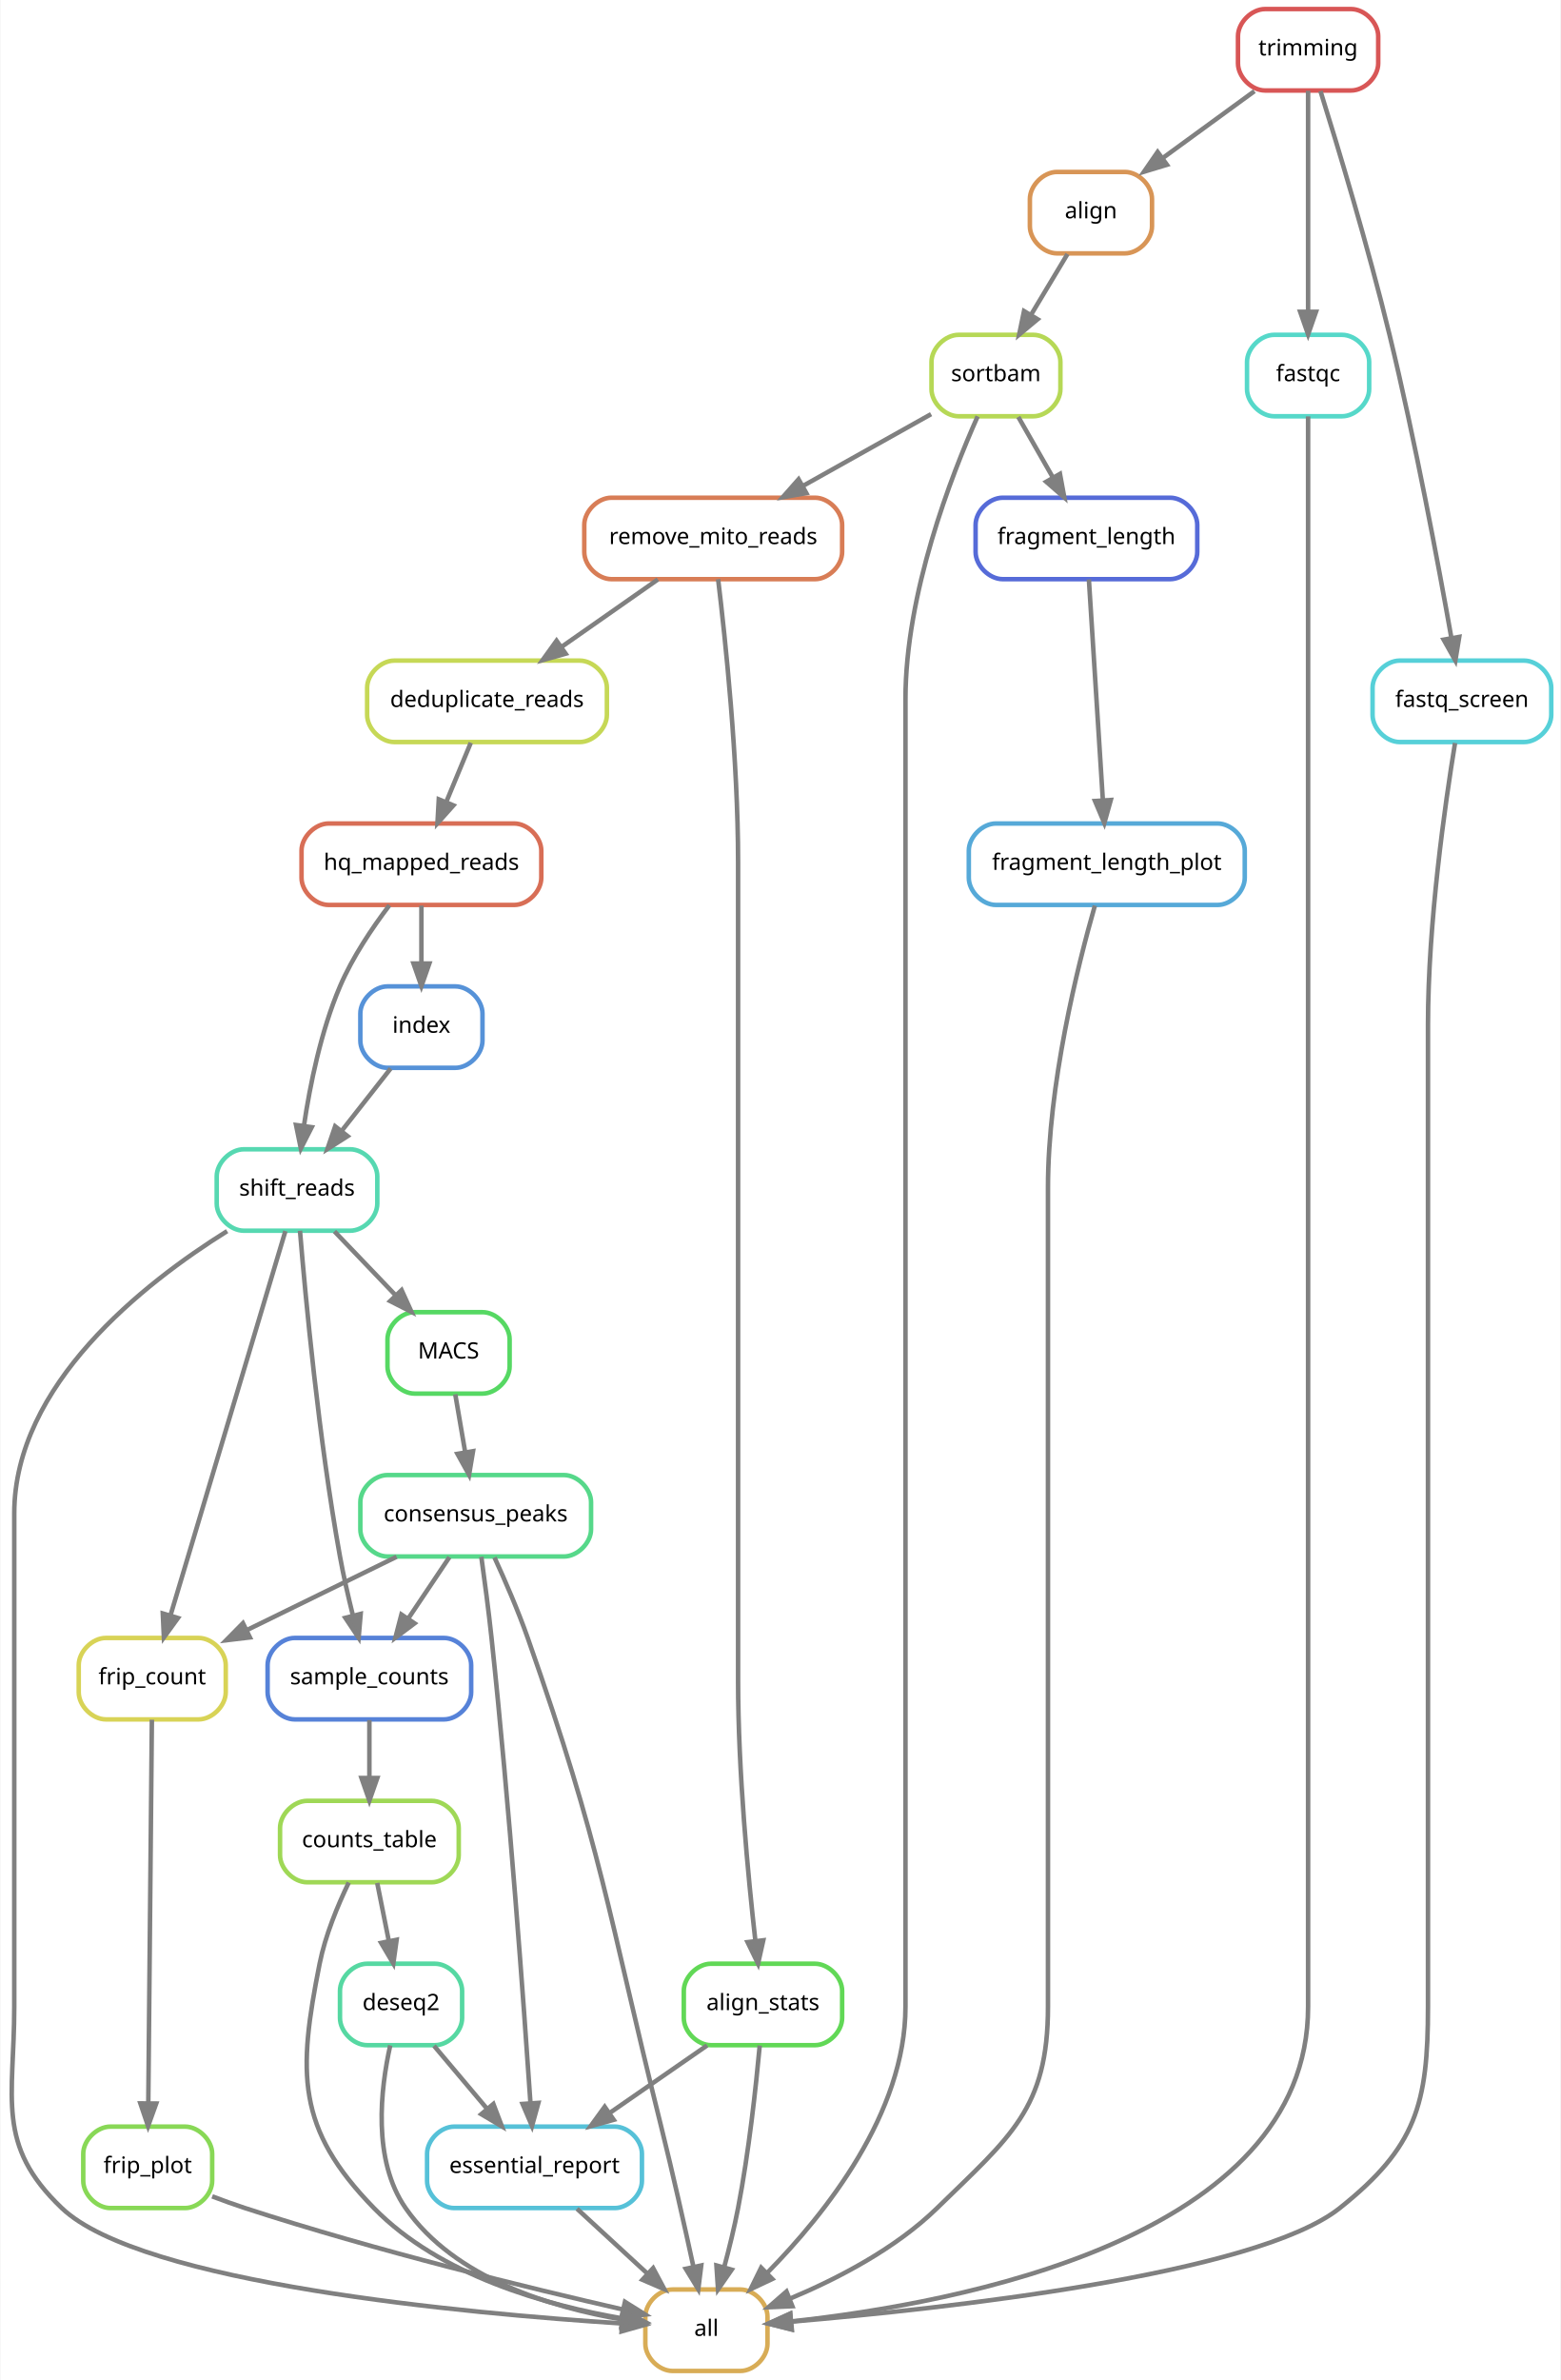
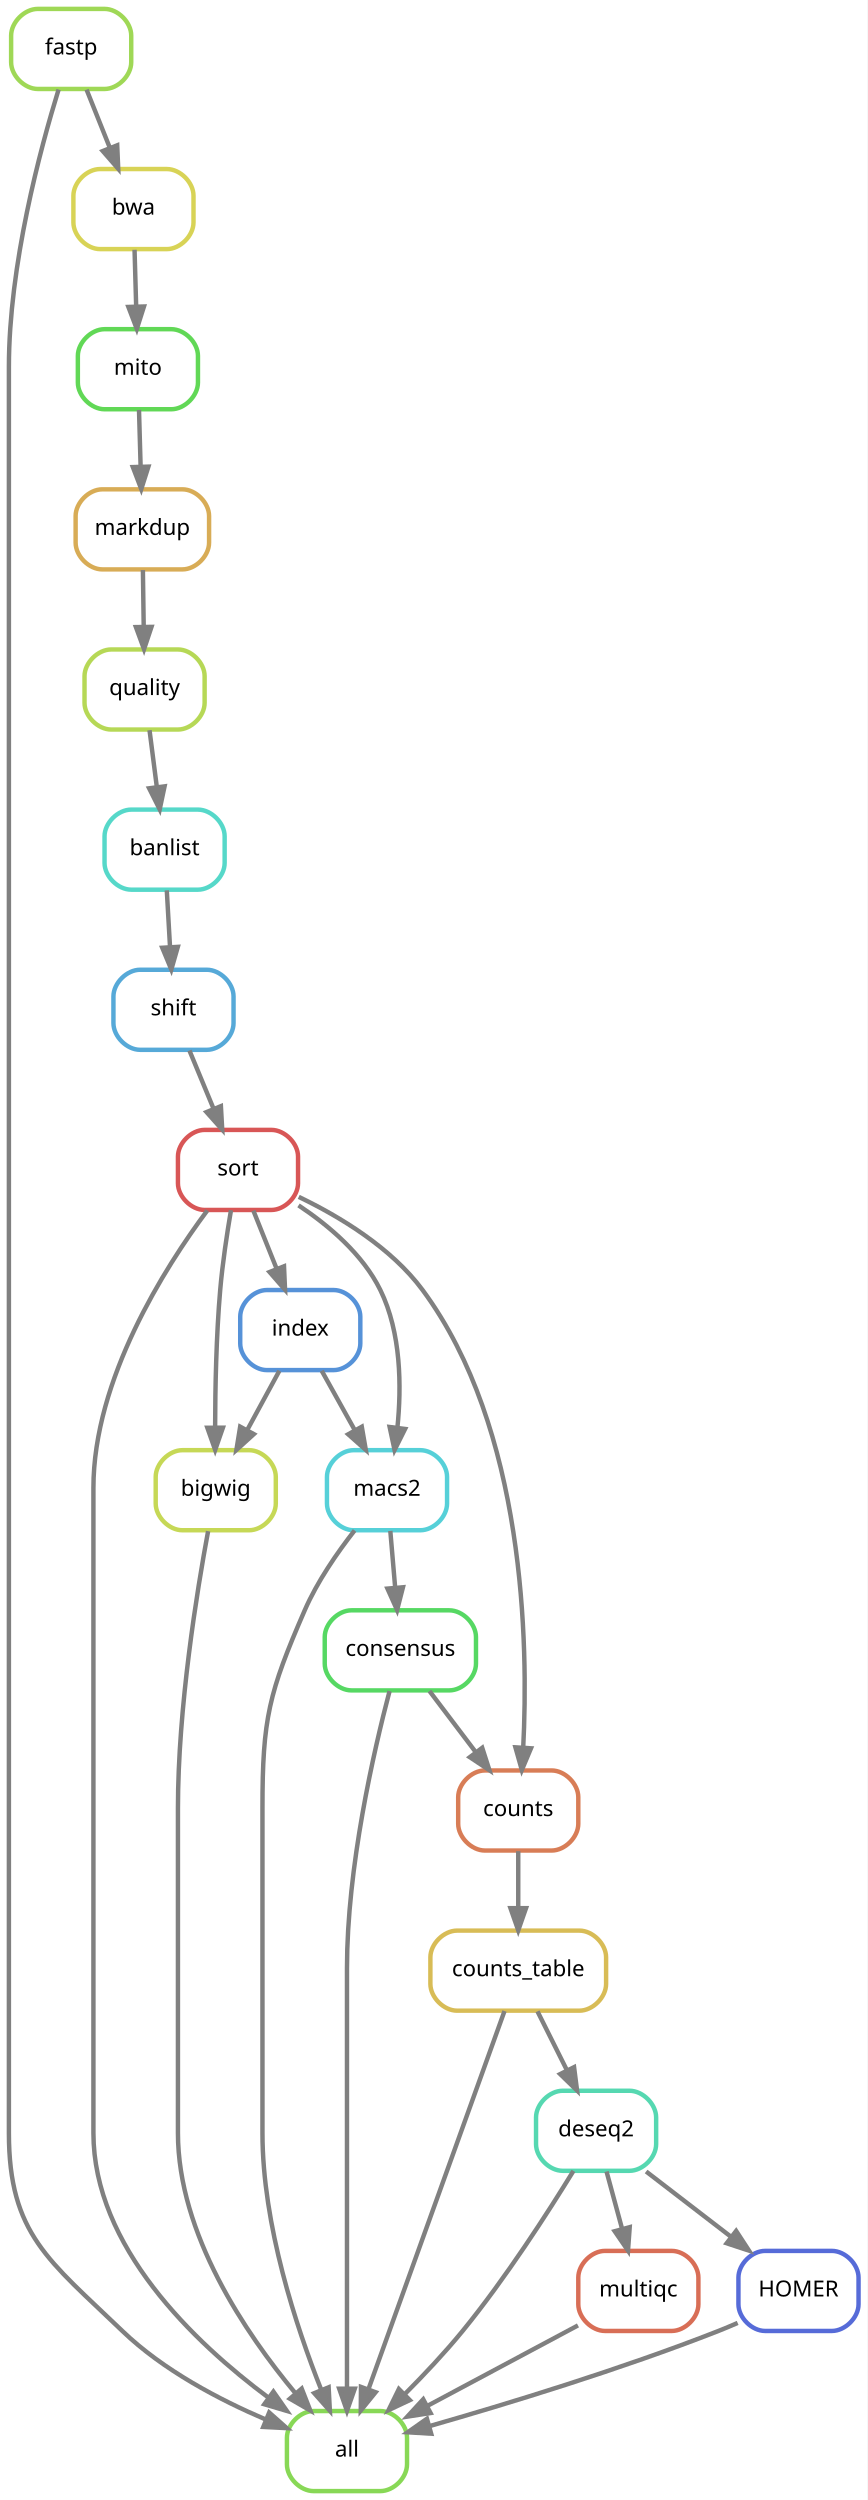
- <svg xmlns="http://www.w3.org/2000/svg" width="690pt" height="1052pt" viewBox="0.00 0.00 689.60 1052.00">
-   <g id="graph0" class="graph" transform="scale(1 1) rotate(0) translate(4 1048)">
-     <polygon fill="white" stroke="none" points="-4,4 -4,-1048 685.604,-1048 685.604,4 -4,4" />
+ <svg xmlns="http://www.w3.org/2000/svg" width="390pt" height="1124pt" viewBox="0.00 0.00 390.00 1124.00">
+   <g id="graph0" class="graph" transform="scale(1 1) rotate(0) translate(4 1120)">
+     <polygon fill="white" stroke="none" points="-4,4 -4,-1120 386,-1120 386,4 -4,4" />
    <g id="node1" class="node">
-       <path fill="none" stroke="#d8ac56" stroke-width="2" d="M323.104,-36C323.104,-36 293.104,-36 293.104,-36 287.104,-36 281.104,-30 281.104,-24 281.104,-24 281.104,-12 281.104,-12 281.104,-6 287.104,-0 293.104,-0 293.104,-0 323.104,-0 323.104,-0 329.104,-0 335.104,-6 335.104,-12 335.104,-12 335.104,-24 335.104,-24 335.104,-30 329.104,-36 323.104,-36" />
-       <text text-anchor="middle" x="308.104" y="-15.5" font-family="sans" font-size="10.00">all</text>
+       <path fill="none" stroke="#88d856" stroke-width="2" d="M167,-36C167,-36 137,-36 137,-36 131,-36 125,-30 125,-24 125,-24 125,-12 125,-12 125,-6 131,-0 137,-0 137,-0 167,-0 167,-0 173,-0 179,-6 179,-12 179,-12 179,-24 179,-24 179,-30 173,-36 167,-36" />
+       <text text-anchor="middle" x="152" y="-15.5" font-family="sans" font-size="10.00">all</text>
    </g>
    <g id="node2" class="node">
-       <path fill="none" stroke="#61d856" stroke-width="2" d="M356.104,-180C356.104,-180 310.104,-180 310.104,-180 304.104,-180 298.104,-174 298.104,-168 298.104,-168 298.104,-156 298.104,-156 298.104,-150 304.104,-144 310.104,-144 310.104,-144 356.104,-144 356.104,-144 362.104,-144 368.104,-150 368.104,-156 368.104,-156 368.104,-168 368.104,-168 368.104,-174 362.104,-180 356.104,-180" />
-       <text text-anchor="middle" x="333.104" y="-159.5" font-family="sans" font-size="10.00">align_stats</text>
+       <path fill="none" stroke="#9fd856" stroke-width="2" d="M43,-1116C43,-1116 13,-1116 13,-1116 7,-1116 1,-1110 1,-1104 1,-1104 1,-1092 1,-1092 1,-1086 7,-1080 13,-1080 13,-1080 43,-1080 43,-1080 49,-1080 55,-1086 55,-1092 55,-1092 55,-1104 55,-1104 55,-1110 49,-1116 43,-1116" />
+       <text text-anchor="middle" x="28" y="-1095.5" font-family="sans" font-size="10.00">fastp</text>
+     </g>
+     <g id="edge6" class="edge">
+       <path fill="none" stroke="grey" stroke-width="2" d="M22.334,-1079.73C14.152,-1053.21 0,-1000.73 0,-955 0,-955 0,-955 0,-161 0,-115.41 18.171,-103.633 51,-72 69.342,-54.326 94.751,-41.032 115.494,-32.179" />
+       <polygon fill="grey" stroke="grey" stroke-width="2" points="117.023,-35.335 124.952,-28.307 114.371,-28.857 117.023,-35.335" />
+     </g>
+     <g id="node9" class="node">
+       <path fill="none" stroke="#d8d356" stroke-width="2" d="M71,-1044C71,-1044 41,-1044 41,-1044 35,-1044 29,-1038 29,-1032 29,-1032 29,-1020 29,-1020 29,-1014 35,-1008 41,-1008 41,-1008 71,-1008 71,-1008 77,-1008 83,-1014 83,-1020 83,-1020 83,-1032 83,-1032 83,-1038 77,-1044 71,-1044" />
+       <text text-anchor="middle" x="56" y="-1023.5" font-family="sans" font-size="10.00">bwa</text>
+     </g>
+     <g id="edge16" class="edge">
+       <path fill="none" stroke="grey" stroke-width="2" d="M34.921,-1079.7C38.075,-1071.81 41.878,-1062.3 45.381,-1053.55" />
+       <polygon fill="grey" stroke="grey" stroke-width="2" points="48.694,-1054.69 49.158,-1044.1 42.195,-1052.09 48.694,-1054.69" />
+     </g>
+     <g id="node3" class="node">
+       <path fill="none" stroke="#d85656" stroke-width="2" d="M118,-612C118,-612 88,-612 88,-612 82,-612 76,-606 76,-600 76,-600 76,-588 76,-588 76,-582 82,-576 88,-576 88,-576 118,-576 118,-576 124,-576 130,-582 130,-588 130,-588 130,-600 130,-600 130,-606 124,-612 118,-612" />
+       <text text-anchor="middle" x="103" y="-591.5" font-family="sans" font-size="10.00">sort</text>
+     </g>
+     <g id="edge2" class="edge">
+       <path fill="none" stroke="grey" stroke-width="2" d="M89.215,-575.789C70.135,-550.179 38,-499.803 38,-451 38,-451 38,-451 38,-161 38,-109.997 83.274,-66.884 116.759,-41.971" />
+       <polygon fill="grey" stroke="grey" stroke-width="2" points="118.923,-44.726 124.984,-36.036 114.826,-39.05 118.923,-44.726" />
+     </g>
+     <g id="node10" class="node">
+       <path fill="none" stroke="#c6d856" stroke-width="2" d="M108,-468C108,-468 78,-468 78,-468 72,-468 66,-462 66,-456 66,-456 66,-444 66,-444 66,-438 72,-432 78,-432 78,-432 108,-432 108,-432 114,-432 120,-438 120,-444 120,-444 120,-456 120,-456 120,-462 114,-468 108,-468" />
+       <text text-anchor="middle" x="93" y="-447.5" font-family="sans" font-size="10.00">bigwig</text>
+     </g>
+     <g id="edge18" class="edge">
+       <path fill="none" stroke="grey" stroke-width="2" d="M99.85,-575.88C98.088,-565.531 96.041,-552.052 95,-540 93.216,-519.343 92.753,-495.894 92.716,-478.254" />
+       <polygon fill="grey" stroke="grey" stroke-width="2" points="96.216,-478.105 92.74,-468.097 89.216,-478.089 96.216,-478.105" />
+     </g>
+     <g id="node11" class="node">
+       <path fill="none" stroke="#5692d8" stroke-width="2" d="M146,-540C146,-540 116,-540 116,-540 110,-540 104,-534 104,-528 104,-528 104,-516 104,-516 104,-510 110,-504 116,-504 116,-504 146,-504 146,-504 152,-504 158,-510 158,-516 158,-516 158,-528 158,-528 158,-534 152,-540 146,-540" />
+       <text text-anchor="middle" x="131" y="-519.5" font-family="sans" font-size="10.00">index</text>
+     </g>
+     <g id="edge19" class="edge">
+       <path fill="none" stroke="grey" stroke-width="2" d="M109.921,-575.697C113.075,-567.813 116.878,-558.304 120.381,-549.546" />
+       <polygon fill="grey" stroke="grey" stroke-width="2" points="123.694,-550.689 124.158,-540.104 117.195,-548.089 123.694,-550.689" />
+     </g>
+     <g id="node12" class="node">
+       <path fill="none" stroke="#56d0d8" stroke-width="2" d="M185,-468C185,-468 155,-468 155,-468 149,-468 143,-462 143,-456 143,-456 143,-444 143,-444 143,-438 149,-432 155,-432 155,-432 185,-432 185,-432 191,-432 197,-438 197,-444 197,-444 197,-456 197,-456 197,-462 191,-468 185,-468" />
+       <text text-anchor="middle" x="170" y="-447.5" font-family="sans" font-size="10.00">macs2</text>
+     </g>
+     <g id="edge21" class="edge">
+       <path fill="none" stroke="grey" stroke-width="2" d="M130.211,-578.066C143.854,-568.994 159.116,-556.058 167,-540 176.398,-520.859 176.54,-496.508 174.672,-478.117" />
+       <polygon fill="grey" stroke="grey" stroke-width="2" points="178.127,-477.541 173.394,-468.062 171.183,-478.424 178.127,-477.541" />
+     </g>
+     <g id="node15" class="node">
+       <path fill="none" stroke="#d87d56" stroke-width="2" d="M244,-324C244,-324 214,-324 214,-324 208,-324 202,-318 202,-312 202,-312 202,-300 202,-300 202,-294 208,-288 214,-288 214,-288 244,-288 244,-288 250,-288 256,-294 256,-300 256,-300 256,-312 256,-312 256,-318 250,-324 244,-324" />
+       <text text-anchor="middle" x="229" y="-303.5" font-family="sans" font-size="10.00">counts</text>
+     </g>
+     <g id="edge24" class="edge">
+       <path fill="none" stroke="grey" stroke-width="2" d="M130.309,-581.881C148.615,-573.091 171.87,-559.108 186,-540 232.06,-477.712 233.622,-380.97 231.23,-334.178" />
+       <polygon fill="grey" stroke="grey" stroke-width="2" points="234.723,-333.959 230.618,-324.192 227.736,-334.387 234.723,-333.959" />
+     </g>
+     <g id="node4" class="node">
+       <path fill="none" stroke="#56a9d8" stroke-width="2" d="M89,-684C89,-684 59,-684 59,-684 53,-684 47,-678 47,-672 47,-672 47,-660 47,-660 47,-654 53,-648 59,-648 59,-648 89,-648 89,-648 95,-648 101,-654 101,-660 101,-660 101,-672 101,-672 101,-678 95,-684 89,-684" />
+       <text text-anchor="middle" x="74" y="-663.5" font-family="sans" font-size="10.00">shift</text>
+     </g>
+     <g id="edge10" class="edge">
+       <path fill="none" stroke="grey" stroke-width="2" d="M81.168,-647.697C84.434,-639.813 88.374,-630.304 92.002,-621.546" />
+       <polygon fill="grey" stroke="grey" stroke-width="2" points="95.32,-622.683 95.914,-612.104 88.853,-620.003 95.32,-622.683" />
+     </g>
+     <g id="node5" class="node">
+       <path fill="none" stroke="#56d8c9" stroke-width="2" d="M85,-756C85,-756 55,-756 55,-756 49,-756 43,-750 43,-744 43,-744 43,-732 43,-732 43,-726 49,-720 55,-720 55,-720 85,-720 85,-720 91,-720 97,-726 97,-732 97,-732 97,-744 97,-744 97,-750 91,-756 85,-756" />
+       <text text-anchor="middle" x="70" y="-735.5" font-family="sans" font-size="10.00">banlist</text>
    </g>
    <g id="edge11" class="edge">
-       <path fill="none" stroke="grey" stroke-width="2" d="M331.677,-143.83C330.019,-125.827 326.883,-96.765 322.104,-72 320.456,-63.458 318.2,-54.26 315.98,-45.962" />
-       <polygon fill="grey" stroke="grey" stroke-width="2" points="319.278,-44.754 313.237,-36.05 312.532,-46.622 319.278,-44.754" />
+       <path fill="none" stroke="grey" stroke-width="2" d="M70.989,-719.697C71.43,-711.983 71.959,-702.712 72.451,-694.112" />
+       <polygon fill="grey" stroke="grey" stroke-width="2" points="75.946,-694.288 73.023,-684.104 68.958,-693.888 75.946,-694.288" />
    </g>
-     <g id="node12" class="node">
-       <path fill="none" stroke="#56c1d8" stroke-width="2" d="M267.604,-108C267.604,-108 196.604,-108 196.604,-108 190.604,-108 184.604,-102 184.604,-96 184.604,-96 184.604,-84 184.604,-84 184.604,-78 190.604,-72 196.604,-72 196.604,-72 267.604,-72 267.604,-72 273.604,-72 279.604,-78 279.604,-84 279.604,-84 279.604,-96 279.604,-96 279.604,-102 273.604,-108 267.604,-108" />
-       <text text-anchor="middle" x="232.104" y="-87.5" font-family="sans" font-size="10.00">essential_report</text>
+     <g id="node6" class="node">
+       <path fill="none" stroke="#b6d856" stroke-width="2" d="M76,-828C76,-828 46,-828 46,-828 40,-828 34,-822 34,-816 34,-816 34,-804 34,-804 34,-798 40,-792 46,-792 46,-792 76,-792 76,-792 82,-792 88,-798 88,-804 88,-804 88,-816 88,-816 88,-822 82,-828 76,-828" />
+       <text text-anchor="middle" x="61" y="-807.5" font-family="sans" font-size="10.00">quality</text>
    </g>
-     <g id="edge24" class="edge">
-       <path fill="none" stroke="grey" stroke-width="2" d="M308.397,-143.876C295.436,-134.893 279.376,-123.763 265.339,-114.034" />
-       <polygon fill="grey" stroke="grey" stroke-width="2" points="267.119,-111.009 256.907,-108.19 263.132,-116.763 267.119,-111.009" />
+     <g id="edge12" class="edge">
+       <path fill="none" stroke="grey" stroke-width="2" d="M63.225,-791.697C64.216,-783.983 65.408,-774.712 66.514,-766.112" />
+       <polygon fill="grey" stroke="grey" stroke-width="2" points="69.997,-766.469 67.801,-756.104 63.054,-765.576 69.997,-766.469" />
    </g>
-     <g id="node3" class="node">
-       <path fill="none" stroke="#b6d856" stroke-width="2" d="M452.604,-900C452.604,-900 419.604,-900 419.604,-900 413.604,-900 407.604,-894 407.604,-888 407.604,-888 407.604,-876 407.604,-876 407.604,-870 413.604,-864 419.604,-864 419.604,-864 452.604,-864 452.604,-864 458.604,-864 464.604,-870 464.604,-876 464.604,-876 464.604,-888 464.604,-888 464.604,-894 458.604,-900 452.604,-900" />
-       <text text-anchor="middle" x="436.104" y="-879.5" font-family="sans" font-size="10.00">sortbam</text>
+     <g id="node7" class="node">
+       <path fill="none" stroke="#d8ac56" stroke-width="2" d="M78,-900C78,-900 42,-900 42,-900 36,-900 30,-894 30,-888 30,-888 30,-876 30,-876 30,-870 36,-864 42,-864 42,-864 78,-864 78,-864 84,-864 90,-870 90,-876 90,-876 90,-888 90,-888 90,-894 84,-900 78,-900" />
+       <text text-anchor="middle" x="60" y="-879.5" font-family="sans" font-size="10.00">markdup</text>
    </g>
-     <g id="edge2" class="edge">
-       <path fill="none" stroke="grey" stroke-width="2" d="M428.01,-863.949C416.322,-837.72 396.104,-785.614 396.104,-739 396.104,-739 396.104,-739 396.104,-161 396.104,-114.013 360.861,-69.627 334.982,-43.368" />
-       <polygon fill="grey" stroke="grey" stroke-width="2" points="337.217,-40.657 327.634,-36.137 332.306,-45.646 337.217,-40.657" />
+     <g id="edge13" class="edge">
+       <path fill="none" stroke="grey" stroke-width="2" d="M60.247,-863.697C60.357,-855.983 60.49,-846.712 60.613,-838.112" />
+       <polygon fill="grey" stroke="grey" stroke-width="2" points="64.112,-838.153 60.756,-828.104 57.113,-838.053 64.112,-838.153" />
+     </g>
+     <g id="node8" class="node">
+       <path fill="none" stroke="#61d856" stroke-width="2" d="M73,-972C73,-972 43,-972 43,-972 37,-972 31,-966 31,-960 31,-960 31,-948 31,-948 31,-942 37,-936 43,-936 43,-936 73,-936 73,-936 79,-936 85,-942 85,-948 85,-948 85,-960 85,-960 85,-966 79,-972 73,-972" />
+       <text text-anchor="middle" x="58" y="-951.5" font-family="sans" font-size="10.00">mito</text>
+     </g>
+     <g id="edge14" class="edge">
+       <path fill="none" stroke="grey" stroke-width="2" d="M58.494,-935.697C58.715,-927.983 58.98,-918.712 59.225,-910.112" />
+       <polygon fill="grey" stroke="grey" stroke-width="2" points="62.724,-910.2 59.511,-900.104 55.727,-910 62.724,-910.2" />
+     </g>
+     <g id="edge15" class="edge">
+       <path fill="none" stroke="grey" stroke-width="2" d="M56.494,-1007.7C56.715,-999.983 56.98,-990.712 57.225,-982.112" />
+       <polygon fill="grey" stroke="grey" stroke-width="2" points="60.724,-982.2 57.511,-972.104 53.727,-982 60.724,-982.2" />
+     </g>
+     <g id="edge1" class="edge">
+       <path fill="none" stroke="grey" stroke-width="2" d="M89.56,-431.592C84.592,-404.896 76,-352.188 76,-307 76,-307 76,-307 76,-161 76,-115.641 106.517,-70.749 128.875,-43.946" />
+       <polygon fill="grey" stroke="grey" stroke-width="2" points="131.645,-46.093 135.509,-36.228 126.336,-41.53 131.645,-46.093" />
+     </g>
+     <g id="edge17" class="edge">
+       <path fill="none" stroke="grey" stroke-width="2" d="M121.607,-503.697C117.235,-495.644 111.943,-485.894 107.105,-476.982" />
+       <polygon fill="grey" stroke="grey" stroke-width="2" points="110.132,-475.223 102.285,-468.104 103.98,-478.563 110.132,-475.223" />
+     </g>
+     <g id="edge20" class="edge">
+       <path fill="none" stroke="grey" stroke-width="2" d="M140.64,-503.697C145.127,-495.644 150.559,-485.894 155.524,-476.982" />
+       <polygon fill="grey" stroke="grey" stroke-width="2" points="158.661,-478.544 160.47,-468.104 152.546,-475.137 158.661,-478.544" />
+     </g>
+     <g id="edge4" class="edge">
+       <path fill="none" stroke="grey" stroke-width="2" d="M155.426,-431.911C147.686,-422.01 138.635,-408.968 133,-396 116.881,-358.904 114,-347.447 114,-307 114,-307 114,-307 114,-161 114,-119.633 129.235,-73.722 140.412,-45.605" />
+       <polygon fill="grey" stroke="grey" stroke-width="2" points="143.756,-46.673 144.31,-36.093 137.279,-44.019 143.756,-46.673" />
    </g>
    <g id="node13" class="node">
-       <path fill="none" stroke="#d87d56" stroke-width="2" d="M356.104,-828C356.104,-828 266.104,-828 266.104,-828 260.104,-828 254.104,-822 254.104,-816 254.104,-816 254.104,-804 254.104,-804 254.104,-798 260.104,-792 266.104,-792 266.104,-792 356.104,-792 356.104,-792 362.104,-792 368.104,-798 368.104,-804 368.104,-804 368.104,-816 368.104,-816 368.104,-822 362.104,-828 356.104,-828" />
-       <text text-anchor="middle" x="311.104" y="-807.5" font-family="sans" font-size="10.00">remove_mito_reads</text>
+       <path fill="none" stroke="#56d863" stroke-width="2" d="M198,-396C198,-396 154,-396 154,-396 148,-396 142,-390 142,-384 142,-384 142,-372 142,-372 142,-366 148,-360 154,-360 154,-360 198,-360 198,-360 204,-360 210,-366 210,-372 210,-372 210,-384 210,-384 210,-390 204,-396 198,-396" />
+       <text text-anchor="middle" x="176" y="-375.5" font-family="sans" font-size="10.00">consensus</text>
+     </g>
+     <g id="edge22" class="edge">
+       <path fill="none" stroke="grey" stroke-width="2" d="M171.483,-431.697C172.144,-423.983 172.939,-414.712 173.676,-406.112" />
+       <polygon fill="grey" stroke="grey" stroke-width="2" points="177.167,-406.367 174.534,-396.104 170.193,-405.769 177.167,-406.367" />
+     </g>
+     <g id="edge3" class="edge">
+       <path fill="none" stroke="grey" stroke-width="2" d="M171.143,-359.671C164.13,-333.079 152,-280.504 152,-235 152,-235 152,-235 152,-161 152,-120.996 152,-74.653 152,-46.08" />
+       <polygon fill="grey" stroke="grey" stroke-width="2" points="155.5,-46.049 152,-36.049 148.5,-46.049 155.5,-46.049" />
+     </g>
+     <g id="edge25" class="edge">
+       <path fill="none" stroke="grey" stroke-width="2" d="M189.101,-359.697C195.391,-351.389 203.047,-341.277 209.965,-332.141" />
+       <polygon fill="grey" stroke="grey" stroke-width="2" points="212.804,-334.19 216.05,-324.104 207.223,-329.964 212.804,-334.19" />
+     </g>
+     <g id="node14" class="node">
+       <path fill="none" stroke="#d8bc56" stroke-width="2" d="M256.5,-252C256.5,-252 201.5,-252 201.5,-252 195.5,-252 189.5,-246 189.5,-240 189.5,-240 189.5,-228 189.5,-228 189.5,-222 195.5,-216 201.5,-216 201.5,-216 256.5,-216 256.5,-216 262.5,-216 268.5,-222 268.5,-228 268.5,-228 268.5,-240 268.5,-240 268.5,-246 262.5,-252 256.5,-252" />
+       <text text-anchor="middle" x="229" y="-231.5" font-family="sans" font-size="10.00">counts_table</text>
+     </g>
+     <g id="edge8" class="edge">
+       <path fill="none" stroke="grey" stroke-width="2" d="M222.829,-215.849C209.453,-178.675 177.705,-90.439 161.65,-45.82" />
+       <polygon fill="grey" stroke="grey" stroke-width="2" points="164.879,-44.457 158.2,-36.233 158.293,-46.827 164.879,-44.457" />
+     </g>
+     <g id="node16" class="node">
+       <path fill="none" stroke="#56d8b1" stroke-width="2" d="M279,-180C279,-180 249,-180 249,-180 243,-180 237,-174 237,-168 237,-168 237,-156 237,-156 237,-150 243,-144 249,-144 249,-144 279,-144 279,-144 285,-144 291,-150 291,-156 291,-156 291,-168 291,-168 291,-174 285,-180 279,-180" />
+       <text text-anchor="middle" x="264" y="-159.5" font-family="sans" font-size="10.00">deseq2</text>
    </g>
    <g id="edge26" class="edge">
-       <path fill="none" stroke="grey" stroke-width="2" d="M407.427,-864.941C390.578,-855.505 369.037,-843.443 350.6,-833.118" />
-       <polygon fill="grey" stroke="grey" stroke-width="2" points="352.268,-830.04 341.833,-828.208 348.848,-836.148 352.268,-830.04" />
+       <path fill="none" stroke="grey" stroke-width="2" d="M237.652,-215.697C241.636,-207.728 246.45,-198.1 250.868,-189.264" />
+       <polygon fill="grey" stroke="grey" stroke-width="2" points="254.106,-190.614 255.448,-180.104 247.845,-187.483 254.106,-190.614" />
    </g>
-     <g id="node15" class="node">
-       <path fill="none" stroke="#566bd8" stroke-width="2" d="M513.104,-828C513.104,-828 439.104,-828 439.104,-828 433.104,-828 427.104,-822 427.104,-816 427.104,-816 427.104,-804 427.104,-804 427.104,-798 433.104,-792 439.104,-792 439.104,-792 513.104,-792 513.104,-792 519.104,-792 525.104,-798 525.104,-804 525.104,-804 525.104,-816 525.104,-816 525.104,-822 519.104,-828 513.104,-828" />
-       <text text-anchor="middle" x="476.104" y="-807.5" font-family="sans" font-size="10.00">fragment_length</text>
+     <g id="edge23" class="edge">
+       <path fill="none" stroke="grey" stroke-width="2" d="M229,-287.697C229,-279.983 229,-270.712 229,-262.112" />
+       <polygon fill="grey" stroke="grey" stroke-width="2" points="232.5,-262.104 229,-252.104 225.5,-262.104 232.5,-262.104" />
+     </g>
+     <g id="edge7" class="edge">
+       <path fill="none" stroke="grey" stroke-width="2" d="M253.81,-143.952C242.513,-125.543 223.324,-95.676 204,-72 196.057,-62.268 186.626,-52.265 177.99,-43.607" />
+       <polygon fill="grey" stroke="grey" stroke-width="2" points="180.243,-40.913 170.664,-36.386 175.329,-45.899 180.243,-40.913" />
+     </g>
+     <g id="node17" class="node">
+       <path fill="none" stroke="#d86e56" stroke-width="2" d="M298,-108C298,-108 268,-108 268,-108 262,-108 256,-102 256,-96 256,-96 256,-84 256,-84 256,-78 262,-72 268,-72 268,-72 298,-72 298,-72 304,-72 310,-78 310,-84 310,-84 310,-96 310,-96 310,-102 304,-108 298,-108" />
+       <text text-anchor="middle" x="283" y="-87.5" font-family="sans" font-size="10.00">multiqc</text>
+     </g>
+     <g id="edge27" class="edge">
+       <path fill="none" stroke="grey" stroke-width="2" d="M268.697,-143.697C270.813,-135.898 273.362,-126.509 275.718,-117.829" />
+       <polygon fill="grey" stroke="grey" stroke-width="2" points="279.116,-118.672 278.357,-108.104 272.36,-116.838 279.116,-118.672" />
+     </g>
+     <g id="node18" class="node">
+       <path fill="none" stroke="#566bd8" stroke-width="2" d="M370,-108C370,-108 340,-108 340,-108 334,-108 328,-102 328,-96 328,-96 328,-84 328,-84 328,-78 334,-72 340,-72 340,-72 370,-72 370,-72 376,-72 382,-78 382,-84 382,-84 382,-96 382,-96 382,-102 376,-108 370,-108" />
+       <text text-anchor="middle" x="355" y="-87.5" font-family="sans" font-size="10.00">HOMER</text>
    </g>
    <g id="edge28" class="edge">
-       <path fill="none" stroke="grey" stroke-width="2" d="M445.992,-863.697C450.594,-855.644 456.165,-845.894 461.257,-836.982" />
-       <polygon fill="grey" stroke="grey" stroke-width="2" points="464.408,-838.523 466.33,-828.104 458.33,-835.05 464.408,-838.523" />
+       <path fill="none" stroke="grey" stroke-width="2" d="M286.494,-143.697C297.955,-134.881 312.058,-124.032 324.484,-114.474" />
+       <polygon fill="grey" stroke="grey" stroke-width="2" points="326.972,-116.976 332.764,-108.104 322.704,-111.427 326.972,-116.976" />
    </g>
-     <g id="node4" class="node">
-       <path fill="none" stroke="#56a9d8" stroke-width="2" d="M534.104,-684C534.104,-684 436.104,-684 436.104,-684 430.104,-684 424.104,-678 424.104,-672 424.104,-672 424.104,-660 424.104,-660 424.104,-654 430.104,-648 436.104,-648 436.104,-648 534.104,-648 534.104,-648 540.104,-648 546.104,-654 546.104,-660 546.104,-660 546.104,-672 546.104,-672 546.104,-678 540.104,-684 534.104,-684" />
-       <text text-anchor="middle" x="485.104" y="-663.5" font-family="sans" font-size="10.00">fragment_length_plot</text>
-     </g>
-     <g id="edge4" class="edge">
-       <path fill="none" stroke="grey" stroke-width="2" d="M479.843,-647.698C472.246,-621.142 459.104,-568.614 459.104,-523 459.104,-523 459.104,-523 459.104,-161 459.104,-115.846 442.415,-103.542 410.104,-72 391.653,-53.987 365.843,-40.656 344.803,-31.869" />
-       <polygon fill="grey" stroke="grey" stroke-width="2" points="346.1,-28.618 335.515,-28.151 343.498,-35.117 346.1,-28.618" />
-     </g>
-     <g id="node5" class="node">
-       <path fill="none" stroke="#56d8c9" stroke-width="2" d="M589.104,-900C589.104,-900 559.104,-900 559.104,-900 553.104,-900 547.104,-894 547.104,-888 547.104,-888 547.104,-876 547.104,-876 547.104,-870 553.104,-864 559.104,-864 559.104,-864 589.104,-864 589.104,-864 595.104,-864 601.104,-870 601.104,-876 601.104,-876 601.104,-888 601.104,-888 601.104,-894 595.104,-900 589.104,-900" />
-       <text text-anchor="middle" x="574.104" y="-879.5" font-family="sans" font-size="10.00">fastqc</text>
+     <g id="edge5" class="edge">
+       <path fill="none" stroke="grey" stroke-width="2" d="M255.857,-74.496C236.184,-63.984 209.384,-49.663 187.936,-38.203" />
+       <polygon fill="grey" stroke="grey" stroke-width="2" points="189.578,-35.111 179.109,-33.486 186.279,-41.285 189.578,-35.111" />
    </g>
    <g id="edge9" class="edge">
-       <path fill="none" stroke="grey" stroke-width="2" d="M574.104,-863.951C574.104,-837.292 574.104,-784.115 574.104,-739 574.104,-739 574.104,-739 574.104,-161 574.104,-58.715 419.148,-29.846 345.775,-21.91" />
-       <polygon fill="grey" stroke="grey" stroke-width="2" points="345.869,-18.401 335.569,-20.884 345.169,-25.366 345.869,-18.401" />
-     </g>
-     <g id="node6" class="node">
-       <path fill="none" stroke="#56d0d8" stroke-width="2" d="M669.604,-756C669.604,-756 614.604,-756 614.604,-756 608.604,-756 602.604,-750 602.604,-744 602.604,-744 602.604,-732 602.604,-732 602.604,-726 608.604,-720 614.604,-720 614.604,-720 669.604,-720 669.604,-720 675.604,-720 681.604,-726 681.604,-732 681.604,-732 681.604,-744 681.604,-744 681.604,-750 675.604,-756 669.604,-756" />
-       <text text-anchor="middle" x="642.104" y="-735.5" font-family="sans" font-size="10.00">fastq_screen</text>
-     </g>
-     <g id="edge10" class="edge">
-       <path fill="none" stroke="grey" stroke-width="2" d="M639.069,-719.574C634.686,-692.855 627.104,-640.118 627.104,-595 627.104,-595 627.104,-595 627.104,-161 627.104,-117.813 621.89,-98.901 588.104,-72 551.09,-42.528 413.085,-27.51 345.659,-21.799" />
-       <polygon fill="grey" stroke="grey" stroke-width="2" points="345.723,-18.293 335.47,-20.962 345.15,-25.269 345.723,-18.293" />
-     </g>
-     <g id="node7" class="node">
-       <path fill="none" stroke="#56d88a" stroke-width="2" d="M245.104,-396C245.104,-396 167.104,-396 167.104,-396 161.104,-396 155.104,-390 155.104,-384 155.104,-384 155.104,-372 155.104,-372 155.104,-366 161.104,-360 167.104,-360 167.104,-360 245.104,-360 245.104,-360 251.104,-360 257.104,-366 257.104,-372 257.104,-372 257.104,-384 257.104,-384 257.104,-390 251.104,-396 245.104,-396" />
-       <text text-anchor="middle" x="206.104" y="-375.5" font-family="sans" font-size="10.00">consensus_peaks</text>
-     </g>
-     <g id="edge3" class="edge">
-       <path fill="none" stroke="grey" stroke-width="2" d="M214.411,-359.584C219.096,-349.362 224.846,-336.112 229.104,-324 262.108,-230.115 264.077,-204.573 288.104,-108 293.234,-87.383 298.48,-63.932 302.311,-46.281" />
-       <polygon fill="grey" stroke="grey" stroke-width="2" points="305.816,-46.629 304.5,-36.116 298.973,-45.155 305.816,-46.629" />
-     </g>
-     <g id="edge25" class="edge">
-       <path fill="none" stroke="grey" stroke-width="2" d="M208.592,-359.84C210.039,-349.477 211.824,-335.998 213.104,-324 221.027,-249.779 227.372,-161.945 230.318,-118.365" />
-       <polygon fill="grey" stroke="grey" stroke-width="2" points="233.817,-118.485 230.992,-108.273 226.833,-118.018 233.817,-118.485" />
-     </g>
-     <g id="node18" class="node">
-       <path fill="none" stroke="#d8d356" stroke-width="2" d="M83.604,-324C83.604,-324 42.604,-324 42.604,-324 36.604,-324 30.604,-318 30.604,-312 30.604,-312 30.604,-300 30.604,-300 30.604,-294 36.604,-288 42.604,-288 42.604,-288 83.604,-288 83.604,-288 89.604,-288 95.604,-294 95.604,-300 95.604,-300 95.604,-312 95.604,-312 95.604,-318 89.604,-324 83.604,-324" />
-       <text text-anchor="middle" x="63.104" y="-303.5" font-family="sans" font-size="10.00">frip_count</text>
-     </g>
-     <g id="edge31" class="edge">
-       <path fill="none" stroke="grey" stroke-width="2" d="M171.123,-359.876C151.099,-350.074 125.853,-337.716 104.803,-327.412" />
-       <polygon fill="grey" stroke="grey" stroke-width="2" points="106.285,-324.241 95.764,-322.987 103.207,-330.528 106.285,-324.241" />
-     </g>
-     <g id="node19" class="node">
-       <path fill="none" stroke="#5682d8" stroke-width="2" d="M192.104,-324C192.104,-324 126.104,-324 126.104,-324 120.104,-324 114.104,-318 114.104,-312 114.104,-312 114.104,-300 114.104,-300 114.104,-294 120.104,-288 126.104,-288 126.104,-288 192.104,-288 192.104,-288 198.104,-288 204.104,-294 204.104,-300 204.104,-300 204.104,-312 204.104,-312 204.104,-318 198.104,-324 192.104,-324" />
-       <text text-anchor="middle" x="159.104" y="-303.5" font-family="sans" font-size="10.00">sample_counts</text>
-     </g>
-     <g id="edge33" class="edge">
-       <path fill="none" stroke="grey" stroke-width="2" d="M194.486,-359.697C188.966,-351.474 182.257,-341.483 176.173,-332.421" />
-       <polygon fill="grey" stroke="grey" stroke-width="2" points="179.069,-330.456 170.589,-324.104 173.257,-334.358 179.069,-330.456" />
-     </g>
-     <g id="node8" class="node">
-       <path fill="none" stroke="#88d856" stroke-width="2" d="M77.604,-108C77.604,-108 44.604,-108 44.604,-108 38.604,-108 32.604,-102 32.604,-96 32.604,-96 32.604,-84 32.604,-84 32.604,-78 38.604,-72 44.604,-72 44.604,-72 77.604,-72 77.604,-72 83.604,-72 89.604,-78 89.604,-84 89.604,-84 89.604,-96 89.604,-96 89.604,-102 83.604,-108 77.604,-108" />
-       <text text-anchor="middle" x="61.104" y="-87.5" font-family="sans" font-size="10.00">frip_plot</text>
-     </g>
-     <g id="edge8" class="edge">
-       <path fill="none" stroke="grey" stroke-width="2" d="M89.608,-77.168C94.411,-75.337 99.373,-73.544 104.104,-72 161.671,-53.221 230.052,-36.574 271.214,-27.15" />
-       <polygon fill="grey" stroke="grey" stroke-width="2" points="272.093,-30.54 281.07,-24.913 270.543,-23.713 272.093,-30.54" />
-     </g>
-     <g id="node9" class="node">
-       <path fill="none" stroke="#9fd856" stroke-width="2" d="M186.604,-252C186.604,-252 131.604,-252 131.604,-252 125.604,-252 119.604,-246 119.604,-240 119.604,-240 119.604,-228 119.604,-228 119.604,-222 125.604,-216 131.604,-216 131.604,-216 186.604,-216 186.604,-216 192.604,-216 198.604,-222 198.604,-228 198.604,-228 198.604,-240 198.604,-240 198.604,-246 192.604,-252 186.604,-252" />
-       <text text-anchor="middle" x="159.104" y="-231.5" font-family="sans" font-size="10.00">counts_table</text>
-     </g>
-     <g id="edge7" class="edge">
-       <path fill="none" stroke="grey" stroke-width="2" d="M149.974,-215.88C145.097,-205.756 139.597,-192.506 137.104,-180 127.493,-131.778 126.76,-107.189 161.104,-72 190.342,-42.043 237.739,-28.944 270.782,-23.264" />
-       <polygon fill="grey" stroke="grey" stroke-width="2" points="271.627,-26.675 280.965,-21.669 270.543,-19.759 271.627,-26.675" />
-     </g>
-     <g id="node11" class="node">
-       <path fill="none" stroke="#56d8a2" stroke-width="2" d="M188.104,-180C188.104,-180 158.104,-180 158.104,-180 152.104,-180 146.104,-174 146.104,-168 146.104,-168 146.104,-156 146.104,-156 146.104,-150 152.104,-144 158.104,-144 158.104,-144 188.104,-144 188.104,-144 194.104,-144 200.104,-150 200.104,-156 200.104,-156 200.104,-168 200.104,-168 200.104,-174 194.104,-180 188.104,-180" />
-       <text text-anchor="middle" x="173.104" y="-159.5" font-family="sans" font-size="10.00">deseq2</text>
-     </g>
-     <g id="edge22" class="edge">
-       <path fill="none" stroke="grey" stroke-width="2" d="M162.565,-215.697C164.108,-207.983 165.962,-198.712 167.682,-190.112" />
-       <polygon fill="grey" stroke="grey" stroke-width="2" points="171.154,-190.597 169.683,-180.104 164.29,-189.224 171.154,-190.597" />
-     </g>
-     <g id="node10" class="node">
-       <path fill="none" stroke="#56d8b1" stroke-width="2" d="M150.604,-540C150.604,-540 103.604,-540 103.604,-540 97.604,-540 91.604,-534 91.604,-528 91.604,-528 91.604,-516 91.604,-516 91.604,-510 97.604,-504 103.604,-504 103.604,-504 150.604,-504 150.604,-504 156.604,-504 162.604,-510 162.604,-516 162.604,-516 162.604,-528 162.604,-528 162.604,-534 156.604,-540 150.604,-540" />
-       <text text-anchor="middle" x="127.104" y="-519.5" font-family="sans" font-size="10.00">shift_reads</text>
-     </g>
-     <g id="edge6" class="edge">
-       <path fill="none" stroke="grey" stroke-width="2" d="M96.206,-503.817C59.189,-480.693 2.104,-435.82 2.104,-379 2.104,-379 2.104,-379 2.104,-161 2.104,-120.358 -6.313,-100.042 23.104,-72 58.187,-38.557 201.814,-25.436 270.79,-20.988" />
-       <polygon fill="grey" stroke="grey" stroke-width="2" points="271.033,-24.48 280.798,-20.37 270.601,-17.493 271.033,-24.48" />
-     </g>
-     <g id="node17" class="node">
-       <path fill="none" stroke="#56d863" stroke-width="2" d="M209.104,-468C209.104,-468 179.104,-468 179.104,-468 173.104,-468 167.104,-462 167.104,-456 167.104,-456 167.104,-444 167.104,-444 167.104,-438 173.104,-432 179.104,-432 179.104,-432 209.104,-432 209.104,-432 215.104,-432 221.104,-438 221.104,-444 221.104,-444 221.104,-456 221.104,-456 221.104,-462 215.104,-468 209.104,-468" />
-       <text text-anchor="middle" x="194.104" y="-447.5" font-family="sans" font-size="10.00">MACS</text>
-     </g>
-     <g id="edge29" class="edge">
-       <path fill="none" stroke="grey" stroke-width="2" d="M143.666,-503.697C151.78,-495.22 161.692,-484.864 170.575,-475.583" />
-       <polygon fill="grey" stroke="grey" stroke-width="2" points="173.347,-477.749 177.733,-468.104 168.29,-472.908 173.347,-477.749" />
-     </g>
-     <g id="edge30" class="edge">
-       <path fill="none" stroke="grey" stroke-width="2" d="M121.975,-503.849C110.858,-466.675 84.469,-378.439 71.125,-333.82" />
-       <polygon fill="grey" stroke="grey" stroke-width="2" points="74.477,-332.81 68.258,-324.232 67.77,-334.816 74.477,-332.81" />
-     </g>
-     <g id="edge32" class="edge">
-       <path fill="none" stroke="grey" stroke-width="2" d="M128.42,-503.977C130.853,-474.489 136.683,-412.068 146.104,-360 147.646,-351.478 149.744,-342.285 151.805,-333.987" />
-       <polygon fill="grey" stroke="grey" stroke-width="2" points="155.254,-334.627 154.35,-324.071 148.474,-332.887 155.254,-334.627" />
-     </g>
-     <g id="edge5" class="edge">
-       <path fill="none" stroke="grey" stroke-width="2" d="M168.323,-143.895C164.016,-124.614 160.381,-93.199 175.104,-72 196.696,-40.91 239.663,-28.054 270.935,-22.74" />
-       <polygon fill="grey" stroke="grey" stroke-width="2" points="271.679,-26.167 281.043,-21.212 270.633,-19.246 271.679,-26.167" />
-     </g>
-     <g id="edge23" class="edge">
-       <path fill="none" stroke="grey" stroke-width="2" d="M187.689,-143.697C194.762,-135.305 203.388,-125.07 211.15,-115.861" />
-       <polygon fill="grey" stroke="grey" stroke-width="2" points="213.919,-118.006 217.688,-108.104 208.567,-113.495 213.919,-118.006" />
-     </g>
-     <g id="edge1" class="edge">
-       <path fill="none" stroke="grey" stroke-width="2" d="M250.891,-71.697C260.278,-63.05 271.789,-52.449 282.018,-43.027" />
-       <polygon fill="grey" stroke="grey" stroke-width="2" points="284.55,-45.453 289.534,-36.104 279.807,-40.305 284.55,-45.453" />
-     </g>
-     <g id="edge12" class="edge">
-       <path fill="none" stroke="grey" stroke-width="2" d="M313.278,-791.984C316.483,-765.369 322.104,-712.25 322.104,-667 322.104,-667 322.104,-667 322.104,-305 322.104,-264.876 326.524,-218.565 329.76,-190.032" />
-       <polygon fill="grey" stroke="grey" stroke-width="2" points="333.246,-190.355 330.931,-180.016 326.294,-189.542 333.246,-190.355" />
-     </g>
-     <g id="node22" class="node">
-       <path fill="none" stroke="#c6d856" stroke-width="2" d="M252.104,-756C252.104,-756 170.104,-756 170.104,-756 164.104,-756 158.104,-750 158.104,-744 158.104,-744 158.104,-732 158.104,-732 158.104,-726 164.104,-720 170.104,-720 170.104,-720 252.104,-720 252.104,-720 258.104,-720 264.104,-726 264.104,-732 264.104,-732 264.104,-744 264.104,-744 264.104,-750 258.104,-756 252.104,-756" />
-       <text text-anchor="middle" x="211.104" y="-735.5" font-family="sans" font-size="10.00">deduplicate_reads</text>
-     </g>
-     <g id="edge36" class="edge">
-       <path fill="none" stroke="grey" stroke-width="2" d="M286.642,-791.876C273.809,-782.893 257.908,-771.763 244.01,-762.034" />
-       <polygon fill="grey" stroke="grey" stroke-width="2" points="245.861,-759.057 235.661,-756.19 241.846,-764.792 245.861,-759.057" />
-     </g>
-     <g id="node14" class="node">
-       <path fill="none" stroke="#d89556" stroke-width="2" d="M493.104,-972C493.104,-972 463.104,-972 463.104,-972 457.104,-972 451.104,-966 451.104,-960 451.104,-960 451.104,-948 451.104,-948 451.104,-942 457.104,-936 463.104,-936 463.104,-936 493.104,-936 493.104,-936 499.104,-936 505.104,-942 505.104,-948 505.104,-948 505.104,-960 505.104,-960 505.104,-966 499.104,-972 493.104,-972" />
-       <text text-anchor="middle" x="478.104" y="-951.5" font-family="sans" font-size="10.00">align</text>
-     </g>
-     <g id="edge13" class="edge">
-       <path fill="none" stroke="grey" stroke-width="2" d="M467.722,-935.697C462.84,-927.559 456.918,-917.689 451.525,-908.701" />
-       <polygon fill="grey" stroke="grey" stroke-width="2" points="454.513,-906.879 446.367,-900.104 448.511,-910.48 454.513,-906.879" />
-     </g>
-     <g id="edge14" class="edge">
-       <path fill="none" stroke="grey" stroke-width="2" d="M477.19,-791.871C478.724,-767.67 481.542,-723.211 483.368,-694.393" />
-       <polygon fill="grey" stroke="grey" stroke-width="2" points="486.875,-694.391 484.015,-684.189 479.889,-693.948 486.875,-694.391" />
-     </g>
-     <g id="node16" class="node">
-       <path fill="none" stroke="#d85656" stroke-width="2" d="M593.104,-1044C593.104,-1044 555.104,-1044 555.104,-1044 549.104,-1044 543.104,-1038 543.104,-1032 543.104,-1032 543.104,-1020 543.104,-1020 543.104,-1014 549.104,-1008 555.104,-1008 555.104,-1008 593.104,-1008 593.104,-1008 599.104,-1008 605.104,-1014 605.104,-1020 605.104,-1020 605.104,-1032 605.104,-1032 605.104,-1038 599.104,-1044 593.104,-1044" />
-       <text text-anchor="middle" x="574.104" y="-1023.5" font-family="sans" font-size="10.00">trimming</text>
-     </g>
-     <g id="edge15" class="edge">
-       <path fill="none" stroke="grey" stroke-width="2" d="M574.104,-1007.87C574.104,-983.67 574.104,-939.211 574.104,-910.393" />
-       <polygon fill="grey" stroke="grey" stroke-width="2" points="577.604,-910.189 574.104,-900.189 570.604,-910.189 577.604,-910.189" />
-     </g>
-     <g id="edge16" class="edge">
-       <path fill="none" stroke="grey" stroke-width="2" d="M579.578,-1007.73C587.071,-983.729 600.668,-938.843 610.104,-900 621.467,-853.225 631.766,-798.086 637.459,-765.983" />
-       <polygon fill="grey" stroke="grey" stroke-width="2" points="640.925,-766.479 639.207,-756.024 634.03,-765.268 640.925,-766.479" />
-     </g>
-     <g id="edge27" class="edge">
-       <path fill="none" stroke="grey" stroke-width="2" d="M550.374,-1007.7C538.167,-998.796 523.119,-987.823 509.92,-978.199" />
-       <polygon fill="grey" stroke="grey" stroke-width="2" points="511.704,-975.168 501.562,-972.104 507.58,-980.824 511.704,-975.168" />
-     </g>
-     <g id="edge17" class="edge">
-       <path fill="none" stroke="grey" stroke-width="2" d="M197.071,-431.697C198.393,-423.983 199.982,-414.712 201.456,-406.112" />
-       <polygon fill="grey" stroke="grey" stroke-width="2" points="204.932,-406.552 203.172,-396.104 198.033,-405.369 204.932,-406.552" />
-     </g>
-     <g id="edge18" class="edge">
-       <path fill="none" stroke="grey" stroke-width="2" d="M62.944,-287.849C62.598,-250.832 61.779,-163.181 61.36,-118.386" />
-       <polygon fill="grey" stroke="grey" stroke-width="2" points="64.859,-118.199 61.265,-108.232 57.859,-118.265 64.859,-118.199" />
-     </g>
-     <g id="edge19" class="edge">
-       <path fill="none" stroke="grey" stroke-width="2" d="M159.104,-287.697C159.104,-279.983 159.104,-270.712 159.104,-262.112" />
-       <polygon fill="grey" stroke="grey" stroke-width="2" points="162.604,-262.104 159.104,-252.104 155.604,-262.104 162.604,-262.104" />
-     </g>
-     <g id="node20" class="node">
-       <path fill="none" stroke="#d86e56" stroke-width="2" d="M223.104,-684C223.104,-684 141.104,-684 141.104,-684 135.104,-684 129.104,-678 129.104,-672 129.104,-672 129.104,-660 129.104,-660 129.104,-654 135.104,-648 141.104,-648 141.104,-648 223.104,-648 223.104,-648 229.104,-648 235.104,-654 235.104,-660 235.104,-660 235.104,-672 235.104,-672 235.104,-678 229.104,-684 223.104,-684" />
-       <text text-anchor="middle" x="182.104" y="-663.5" font-family="sans" font-size="10.00">hq_mapped_reads</text>
-     </g>
-     <g id="edge21" class="edge">
-       <path fill="none" stroke="grey" stroke-width="2" d="M167.94,-647.851C160.414,-637.93 151.607,-624.89 146.104,-612 137.691,-592.293 132.86,-568.488 130.176,-550.458" />
-       <polygon fill="grey" stroke="grey" stroke-width="2" points="133.614,-549.764 128.802,-540.326 126.678,-550.705 133.614,-549.764" />
-     </g>
-     <g id="node21" class="node">
-       <path fill="none" stroke="#5692d8" stroke-width="2" d="M197.104,-612C197.104,-612 167.104,-612 167.104,-612 161.104,-612 155.104,-606 155.104,-600 155.104,-600 155.104,-588 155.104,-588 155.104,-582 161.104,-576 167.104,-576 167.104,-576 197.104,-576 197.104,-576 203.104,-576 209.104,-582 209.104,-588 209.104,-588 209.104,-600 209.104,-600 209.104,-606 203.104,-612 197.104,-612" />
-       <text text-anchor="middle" x="182.104" y="-591.5" font-family="sans" font-size="10.00">index</text>
-     </g>
-     <g id="edge35" class="edge">
-       <path fill="none" stroke="grey" stroke-width="2" d="M182.104,-647.697C182.104,-639.983 182.104,-630.712 182.104,-622.112" />
-       <polygon fill="grey" stroke="grey" stroke-width="2" points="185.604,-622.104 182.104,-612.104 178.604,-622.104 185.604,-622.104" />
-     </g>
-     <g id="edge20" class="edge">
-       <path fill="none" stroke="grey" stroke-width="2" d="M168.509,-575.697C161.982,-567.389 154.036,-557.277 146.858,-548.141" />
-       <polygon fill="grey" stroke="grey" stroke-width="2" points="149.474,-545.805 140.543,-540.104 143.97,-550.13 149.474,-545.805" />
-     </g>
-     <g id="edge34" class="edge">
-       <path fill="none" stroke="grey" stroke-width="2" d="M203.936,-719.697C200.67,-711.813 196.73,-702.304 193.102,-693.546" />
-       <polygon fill="grey" stroke="grey" stroke-width="2" points="196.251,-692.003 189.19,-684.104 189.784,-694.683 196.251,-692.003" />
+       <path fill="none" stroke="grey" stroke-width="2" d="M327.649,-75.621C324.752,-74.344 321.831,-73.112 319,-72 275.252,-54.818 223.476,-39.069 189.3,-29.283" />
+       <polygon fill="grey" stroke="grey" stroke-width="2" points="189.863,-25.805 179.287,-26.442 187.952,-32.539 189.863,-25.805" />
    </g>
  </g>
</svg>
